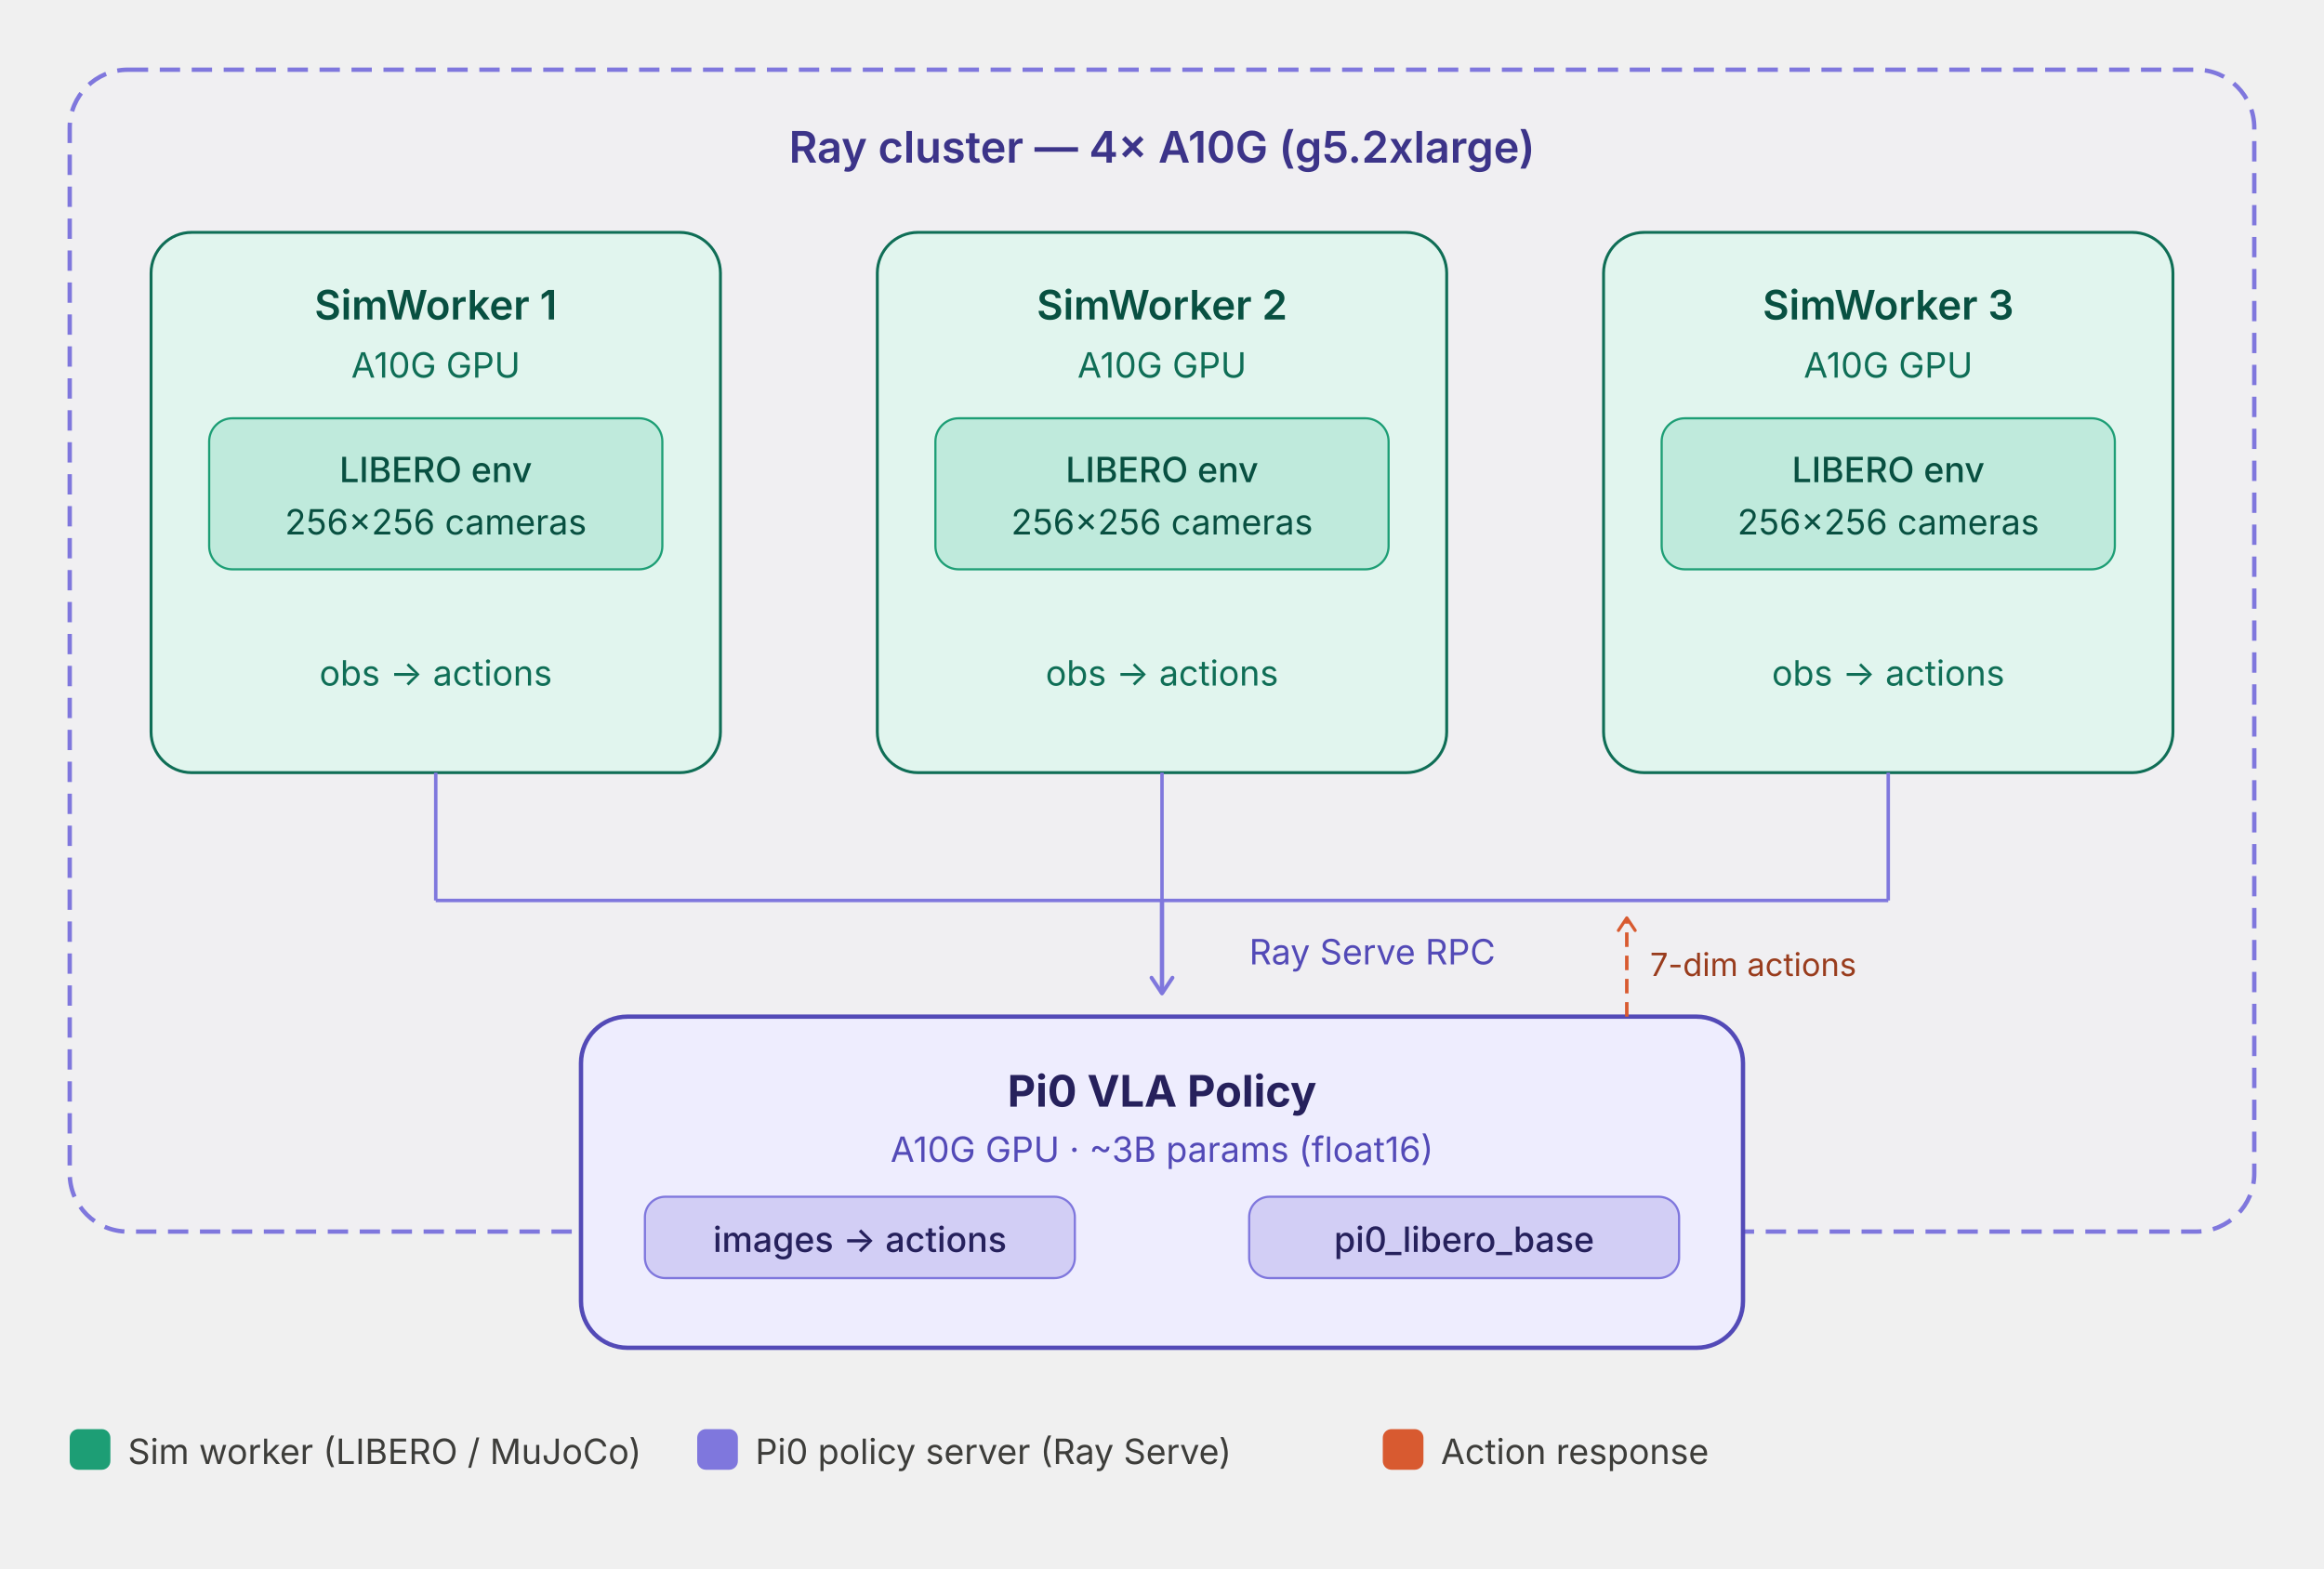
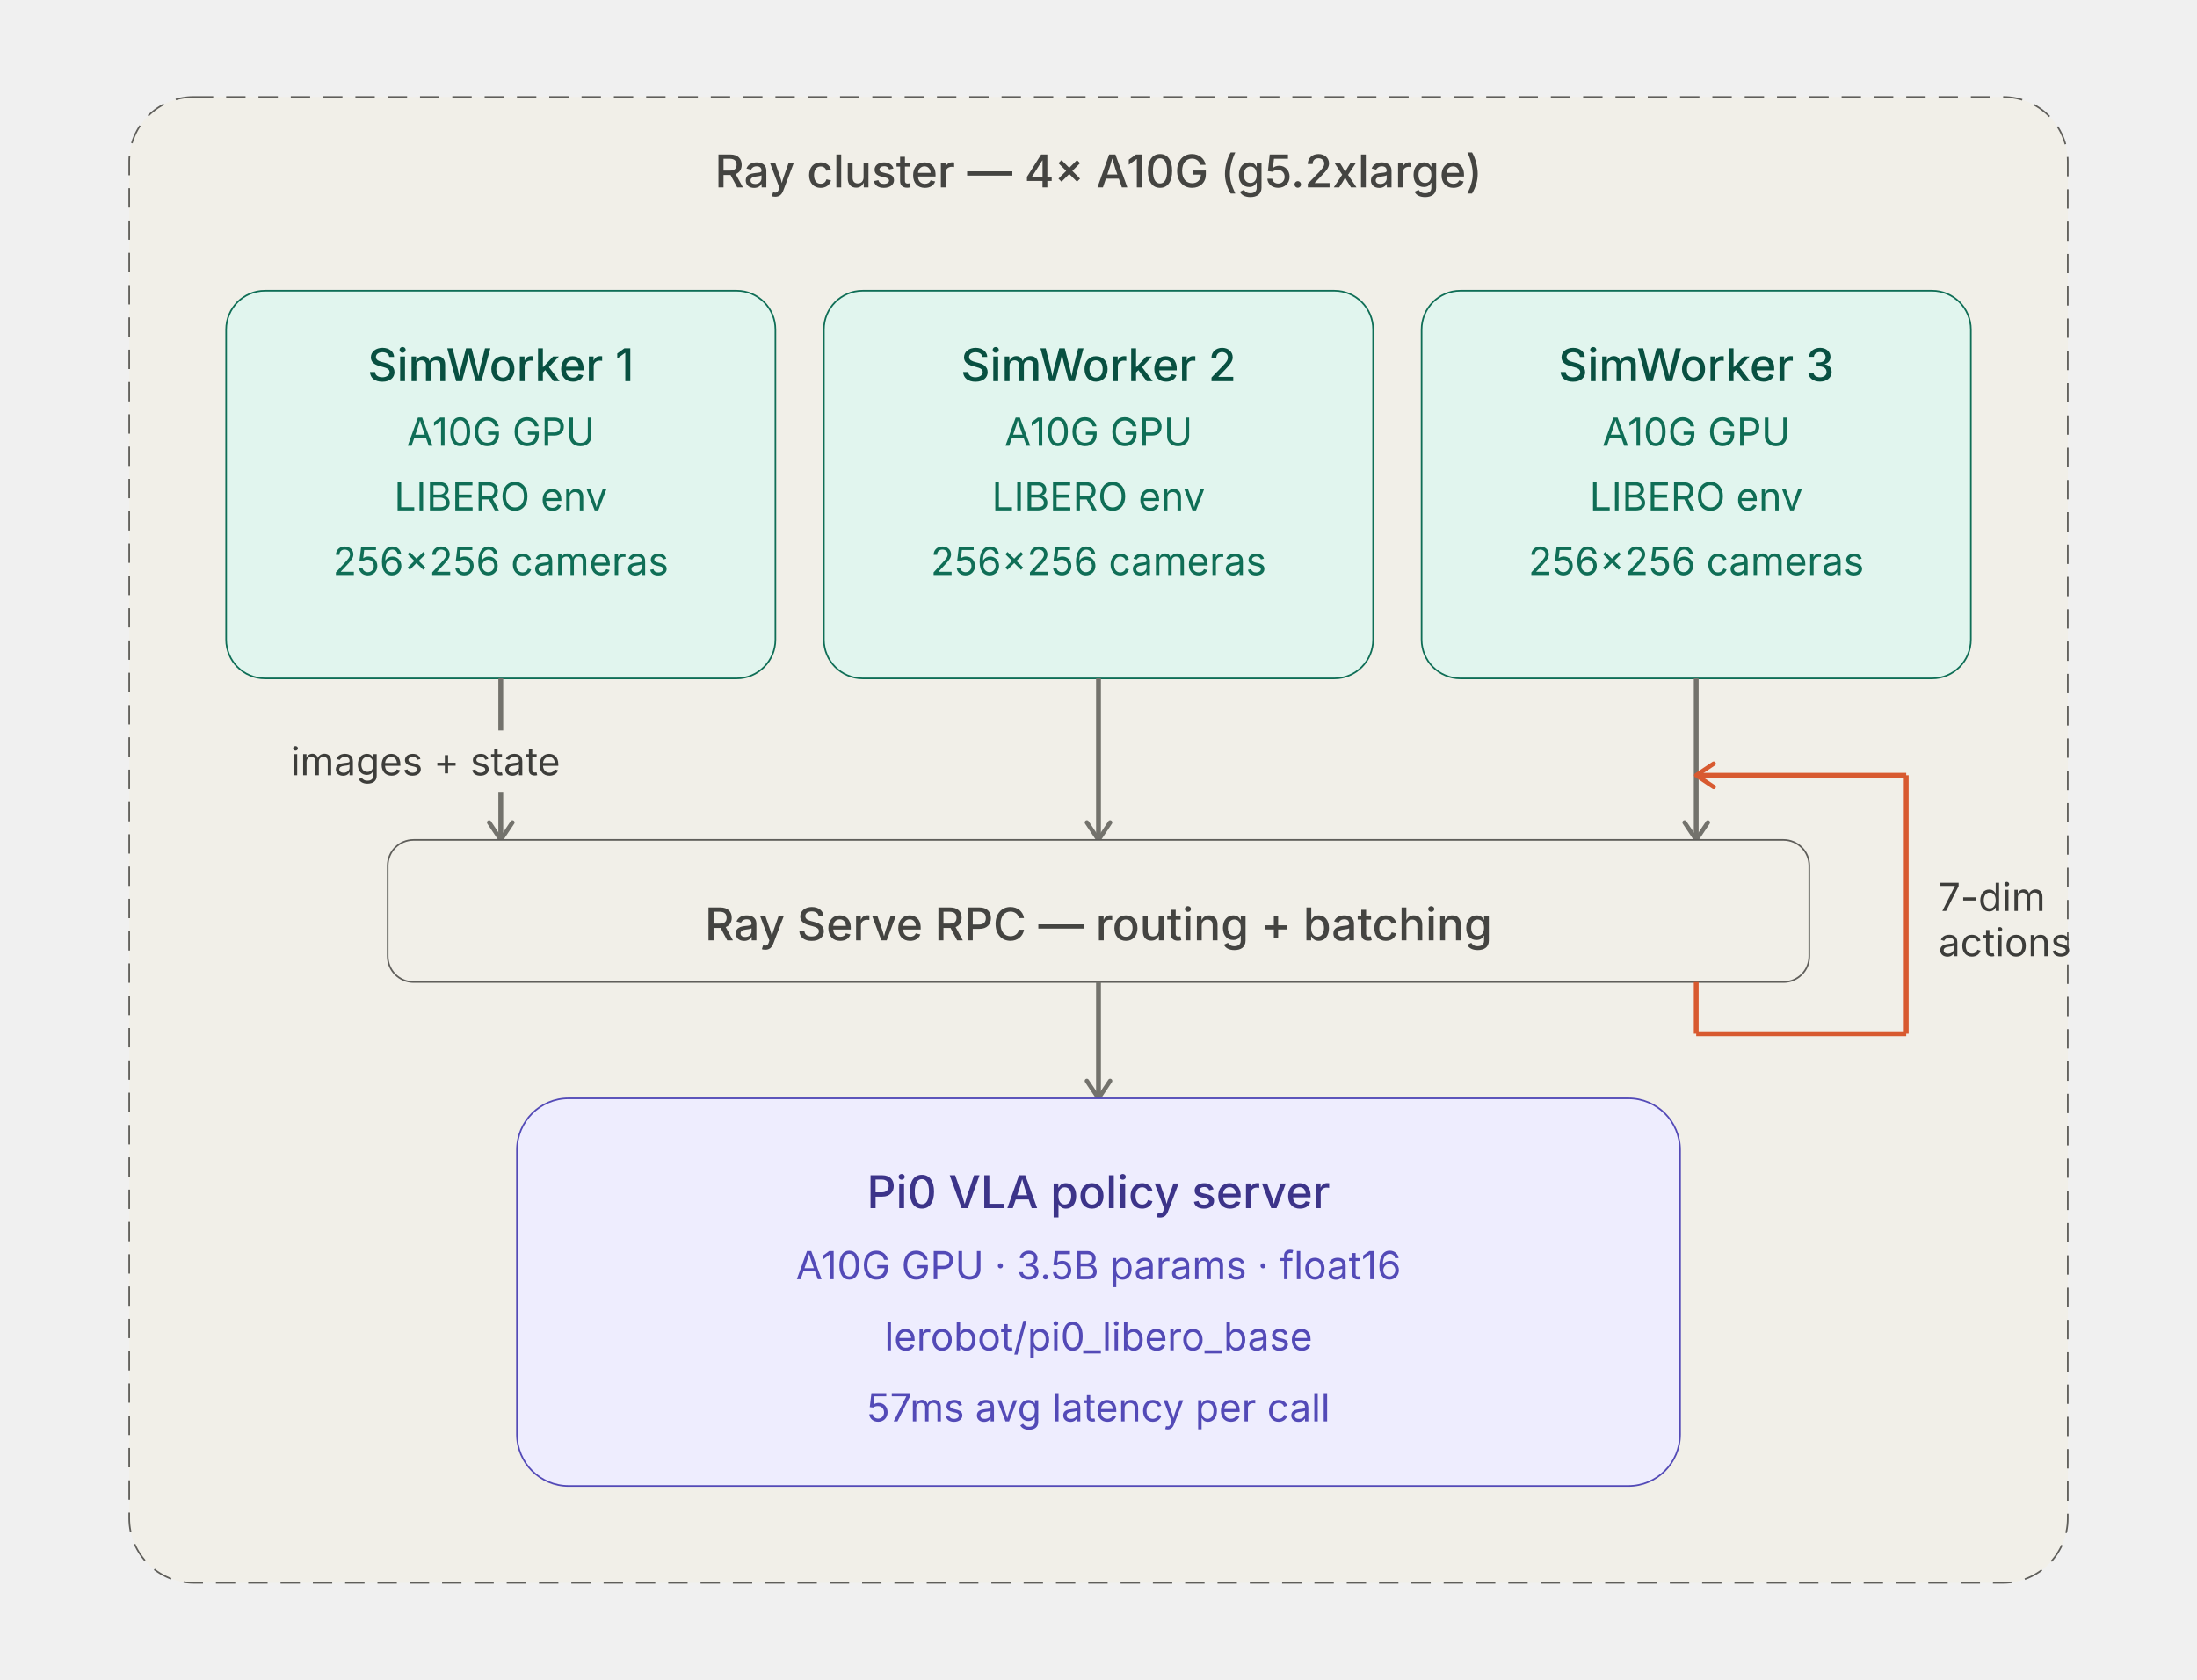
- <svg xmlns="http://www.w3.org/2000/svg" width="800" height="540" viewBox="0 0 800 540">
+ <svg xmlns="http://www.w3.org/2000/svg" width="100%" viewBox="0 0 680 520" role="img" style="">
  <defs>
-     <marker id="arr" viewBox="0 0 10 10" refX="8" refY="5" markerWidth="6" markerHeight="6" orient="auto-start-reverse">
-       <path d="M2 1L8 5L2 9" fill="none" stroke="#7F77DD" stroke-width="1.5" stroke-linecap="round" stroke-linejoin="round" />
+     <marker id="arrow" viewBox="0 0 10 10" refX="8" refY="5" markerWidth="6" markerHeight="6" orient="auto-start-reverse">
+       <path d="M2 1L8 5L2 9" fill="none" stroke="context-stroke" stroke-width="1.5" stroke-linecap="round" stroke-linejoin="round" />
    </marker>
-     <marker id="arr-coral" viewBox="0 0 10 10" refX="8" refY="5" markerWidth="6" markerHeight="6" orient="auto-start-reverse">
-       <path d="M2 1L8 5L2 9" fill="none" stroke="#D85A30" stroke-width="1.5" stroke-linecap="round" stroke-linejoin="round" />
-     </marker>
+     <mask id="imagine-text-gaps-eh5261" maskUnits="userSpaceOnUse">
+       <rect x="0" y="0" width="680" height="520" fill="white" />
+       <rect x="219.394" y="42.25" width="241.213" height="21.5" fill="black" rx="2" />
+       <rect x="110.224" y="102.25" width="89.553" height="21.5" fill="black" rx="2" />
+       <rect x="121.894" y="124.125" width="66.213" height="19" fill="black" rx="2" />
+       <rect x="117.68" y="144.125" width="74.641" height="19" fill="black" rx="2" />
+       <rect x="101.415" y="164.125" width="107.17" height="19" fill="black" rx="2" />
+       <rect x="293.812" y="102.25" width="92.375" height="21.5" fill="black" rx="2" />
+       <rect x="306.894" y="124.125" width="66.213" height="19" fill="black" rx="2" />
+       <rect x="302.68" y="144.125" width="74.641" height="19" fill="black" rx="2" />
+       <rect x="286.415" y="164.125" width="107.17" height="19" fill="black" rx="2" />
+       <rect x="478.969" y="102.25" width="92.062" height="21.5" fill="black" rx="2" />
+       <rect x="491.894" y="124.125" width="66.213" height="19" fill="black" rx="2" />
+       <rect x="487.68" y="144.125" width="74.641" height="19" fill="black" rx="2" />
+       <rect x="471.415" y="164.125" width="107.17" height="19" fill="black" rx="2" />
+       <rect x="86" y="226.125" width="89.602" height="19" fill="black" rx="2" />
+       <rect x="216.288" y="275.25" width="247.424" height="21.5" fill="black" rx="2" />
+       <rect x="265.287" y="358.25" width="149.426" height="21.5" fill="black" rx="2" />
+       <rect x="245.941" y="382.125" width="188.117" height="19" fill="black" rx="2" />
+       <rect x="268.964" y="404.125" width="142.072" height="19" fill="black" rx="2" />
+       <rect x="266.522" y="426.125" width="146.955" height="19" fill="black" rx="2" />
+       <rect x="596" y="268.125" width="39.631" height="19" fill="black" rx="2" />
+       <rect x="596" y="282.125" width="49.396" height="19" fill="black" rx="2" />
+     </mask>
  </defs>
-   <rect x="24" y="24" width="752" height="400" rx="20" fill="#EEEDFE" fill-opacity="0.18" stroke="#7F77DD" stroke-width="1.5" stroke-dasharray="7 4" />
-   <text x="400" y="56" text-anchor="middle" font-family="system-ui, -apple-system, sans-serif" font-size="15" font-weight="600" fill="#3C3489">
-     Ray cluster — 4× A10G (g5.2xlarge)
-   </text>
-   <rect x="52" y="80" width="196" height="186" rx="14" fill="#E1F5EE" stroke="#0F6E56" stroke-width="1" />
-   <text x="150" y="110" text-anchor="middle" font-family="system-ui, -apple-system, sans-serif" font-size="14" font-weight="600" fill="#085041">SimWorker 1</text>
-   <text x="150" y="130" text-anchor="middle" font-family="system-ui, -apple-system, sans-serif" font-size="12" fill="#0F6E56">A10G GPU</text>
-   <rect x="72" y="144" width="156" height="52" rx="8" fill="#9FE1CB" fill-opacity="0.5" stroke="#1D9E75" stroke-width="0.75" />
-   <text x="150" y="166" text-anchor="middle" font-family="system-ui, -apple-system, sans-serif" font-size="12" font-weight="500" fill="#085041">LIBERO env</text>
-   <text x="150" y="184" text-anchor="middle" font-family="system-ui, -apple-system, sans-serif" font-size="12" fill="#085041">256×256 cameras</text>
-   <text x="150" y="236" text-anchor="middle" font-family="system-ui, -apple-system, sans-serif" font-size="12" fill="#0F6E56">obs → actions</text>
-   <rect x="302" y="80" width="196" height="186" rx="14" fill="#E1F5EE" stroke="#0F6E56" stroke-width="1" />
-   <text x="400" y="110" text-anchor="middle" font-family="system-ui, -apple-system, sans-serif" font-size="14" font-weight="600" fill="#085041">SimWorker 2</text>
-   <text x="400" y="130" text-anchor="middle" font-family="system-ui, -apple-system, sans-serif" font-size="12" fill="#0F6E56">A10G GPU</text>
-   <rect x="322" y="144" width="156" height="52" rx="8" fill="#9FE1CB" fill-opacity="0.5" stroke="#1D9E75" stroke-width="0.75" />
-   <text x="400" y="166" text-anchor="middle" font-family="system-ui, -apple-system, sans-serif" font-size="12" font-weight="500" fill="#085041">LIBERO env</text>
-   <text x="400" y="184" text-anchor="middle" font-family="system-ui, -apple-system, sans-serif" font-size="12" fill="#085041">256×256 cameras</text>
-   <text x="400" y="236" text-anchor="middle" font-family="system-ui, -apple-system, sans-serif" font-size="12" fill="#0F6E56">obs → actions</text>
-   <rect x="552" y="80" width="196" height="186" rx="14" fill="#E1F5EE" stroke="#0F6E56" stroke-width="1" />
-   <text x="650" y="110" text-anchor="middle" font-family="system-ui, -apple-system, sans-serif" font-size="14" font-weight="600" fill="#085041">SimWorker 3</text>
-   <text x="650" y="130" text-anchor="middle" font-family="system-ui, -apple-system, sans-serif" font-size="12" fill="#0F6E56">A10G GPU</text>
-   <rect x="572" y="144" width="156" height="52" rx="8" fill="#9FE1CB" fill-opacity="0.5" stroke="#1D9E75" stroke-width="0.75" />
-   <text x="650" y="166" text-anchor="middle" font-family="system-ui, -apple-system, sans-serif" font-size="12" font-weight="500" fill="#085041">LIBERO env</text>
-   <text x="650" y="184" text-anchor="middle" font-family="system-ui, -apple-system, sans-serif" font-size="12" fill="#085041">256×256 cameras</text>
-   <text x="650" y="236" text-anchor="middle" font-family="system-ui, -apple-system, sans-serif" font-size="12" fill="#0F6E56">obs → actions</text>
-   <line x1="150" y1="266" x2="150" y2="310" stroke="#7F77DD" stroke-width="1.2" />
-   <line x1="400" y1="266" x2="400" y2="310" stroke="#7F77DD" stroke-width="1.2" />
-   <line x1="650" y1="266" x2="650" y2="310" stroke="#7F77DD" stroke-width="1.2" />
-   <line x1="150" y1="310" x2="650" y2="310" stroke="#7F77DD" stroke-width="1.2" />
-   <line x1="400" y1="310" x2="400" y2="342" stroke="#7F77DD" stroke-width="1.5" marker-end="url(#arr)" />
-   <text x="430" y="332" text-anchor="start" font-family="system-ui, -apple-system, sans-serif" font-size="12" fill="#534AB7">Ray Serve RPC</text>
-   <rect x="200" y="350" width="400" height="114" rx="16" fill="#EEEDFE" stroke="#534AB7" stroke-width="1.5" />
-   <text x="400" y="381" text-anchor="middle" font-family="system-ui, -apple-system, sans-serif" font-size="15" font-weight="700" fill="#26215C">Pi0 VLA Policy</text>
-   <text x="400" y="400" text-anchor="middle" font-family="system-ui, -apple-system, sans-serif" font-size="12" fill="#534AB7">A10G GPU · ~3B params (float16)</text>
-   <rect x="222" y="412" width="148" height="28" rx="7" fill="#AFA9EC" fill-opacity="0.45" stroke="#7F77DD" stroke-width="0.75" />
-   <text x="296" y="431" text-anchor="middle" font-family="system-ui, -apple-system, sans-serif" font-size="12" font-weight="500" fill="#26215C">images → actions</text>
-   <rect x="430" y="412" width="148" height="28" rx="7" fill="#AFA9EC" fill-opacity="0.45" stroke="#7F77DD" stroke-width="0.75" />
-   <text x="504" y="431" text-anchor="middle" font-family="system-ui, -apple-system, sans-serif" font-size="12" font-weight="500" fill="#26215C">pi0_libero_base</text>
-   <line x1="560" y1="350" x2="560" y2="316" stroke="#D85A30" stroke-width="1.2" stroke-dasharray="5 3" marker-end="url(#arr-coral)" />
-   <text x="568" y="336" text-anchor="start" font-family="system-ui, -apple-system, sans-serif" font-size="11" fill="#993C1D">7-dim actions</text>
-   <rect x="24" y="492" width="14" height="14" rx="3" fill="#1D9E75" />
-   <text x="44" y="504" font-family="system-ui, -apple-system, sans-serif" font-size="12" fill="#3d3d3a">Sim worker (LIBERO / MuJoCo)</text>
-   <rect x="240" y="492" width="14" height="14" rx="3" fill="#7F77DD" />
-   <text x="260" y="504" font-family="system-ui, -apple-system, sans-serif" font-size="12" fill="#3d3d3a">Pi0 policy server (Ray Serve)</text>
-   <rect x="476" y="492" width="14" height="14" rx="3" fill="#D85A30" />
-   <text x="496" y="504" font-family="system-ui, -apple-system, sans-serif" font-size="12" fill="#3d3d3a">Action response</text>
+   <g style="fill:rgb(0, 0, 0);stroke:none;color:rgb(0, 0, 0);stroke-width:1px;stroke-linecap:butt;stroke-linejoin:miter;opacity:1;font-family:&quot;Anthropic Sans&quot;, -apple-system, &quot;system-ui&quot;, &quot;Segoe UI&quot;, sans-serif;font-size:16px;font-weight:400;text-anchor:start;dominant-baseline:auto">
+     <rect x="40" y="30" width="600" height="460" rx="20" stroke-width="0.5" stroke-dasharray="6 4" style="fill:rgb(241, 239, 232);stroke:rgb(95, 94, 90);color:rgb(0, 0, 0);stroke-width:0.5px;stroke-dasharray:6px, 4px;stroke-linecap:butt;stroke-linejoin:miter;opacity:1;font-family:&quot;Anthropic Sans&quot;, -apple-system, &quot;system-ui&quot;, &quot;Segoe UI&quot;, sans-serif;font-size:16px;font-weight:400;text-anchor:start;dominant-baseline:auto" />
+     <text x="340" y="58" text-anchor="middle" style="fill:rgb(68, 68, 65);stroke:none;color:rgb(0, 0, 0);stroke-width:1px;stroke-linecap:butt;stroke-linejoin:miter;opacity:1;font-family:&quot;Anthropic Sans&quot;, -apple-system, &quot;system-ui&quot;, &quot;Segoe UI&quot;, sans-serif;font-size:14px;font-weight:500;text-anchor:middle;dominant-baseline:auto">Ray cluster — 4× A10G (g5.2xlarge)</text>
+   </g>
+   <g style="fill:rgb(0, 0, 0);stroke:none;color:rgb(0, 0, 0);stroke-width:1px;stroke-linecap:butt;stroke-linejoin:miter;opacity:1;font-family:&quot;Anthropic Sans&quot;, -apple-system, &quot;system-ui&quot;, &quot;Segoe UI&quot;, sans-serif;font-size:16px;font-weight:400;text-anchor:start;dominant-baseline:auto">
+     <rect x="70" y="90" width="170" height="120" rx="12" stroke-width="0.5" style="fill:rgb(225, 245, 238);stroke:rgb(15, 110, 86);color:rgb(0, 0, 0);stroke-width:0.5px;stroke-linecap:butt;stroke-linejoin:miter;opacity:1;font-family:&quot;Anthropic Sans&quot;, -apple-system, &quot;system-ui&quot;, &quot;Segoe UI&quot;, sans-serif;font-size:16px;font-weight:400;text-anchor:start;dominant-baseline:auto" />
+     <text x="155" y="118" text-anchor="middle" style="fill:rgb(8, 80, 65);stroke:none;color:rgb(0, 0, 0);stroke-width:1px;stroke-linecap:butt;stroke-linejoin:miter;opacity:1;font-family:&quot;Anthropic Sans&quot;, -apple-system, &quot;system-ui&quot;, &quot;Segoe UI&quot;, sans-serif;font-size:14px;font-weight:500;text-anchor:middle;dominant-baseline:auto">SimWorker 1</text>
+     <text x="155" y="138" text-anchor="middle" style="fill:rgb(15, 110, 86);stroke:none;color:rgb(0, 0, 0);stroke-width:1px;stroke-linecap:butt;stroke-linejoin:miter;opacity:1;font-family:&quot;Anthropic Sans&quot;, -apple-system, &quot;system-ui&quot;, &quot;Segoe UI&quot;, sans-serif;font-size:12px;font-weight:400;text-anchor:middle;dominant-baseline:auto">A10G GPU</text>
+     <text x="155" y="158" text-anchor="middle" style="fill:rgb(15, 110, 86);stroke:none;color:rgb(0, 0, 0);stroke-width:1px;stroke-linecap:butt;stroke-linejoin:miter;opacity:1;font-family:&quot;Anthropic Sans&quot;, -apple-system, &quot;system-ui&quot;, &quot;Segoe UI&quot;, sans-serif;font-size:12px;font-weight:400;text-anchor:middle;dominant-baseline:auto">LIBERO env</text>
+     <text x="155" y="178" text-anchor="middle" style="fill:rgb(15, 110, 86);stroke:none;color:rgb(0, 0, 0);stroke-width:1px;stroke-linecap:butt;stroke-linejoin:miter;opacity:1;font-family:&quot;Anthropic Sans&quot;, -apple-system, &quot;system-ui&quot;, &quot;Segoe UI&quot;, sans-serif;font-size:12px;font-weight:400;text-anchor:middle;dominant-baseline:auto">256×256 cameras</text>
+   </g>
+   <g style="fill:rgb(0, 0, 0);stroke:none;color:rgb(0, 0, 0);stroke-width:1px;stroke-linecap:butt;stroke-linejoin:miter;opacity:1;font-family:&quot;Anthropic Sans&quot;, -apple-system, &quot;system-ui&quot;, &quot;Segoe UI&quot;, sans-serif;font-size:16px;font-weight:400;text-anchor:start;dominant-baseline:auto">
+     <rect x="255" y="90" width="170" height="120" rx="12" stroke-width="0.5" style="fill:rgb(225, 245, 238);stroke:rgb(15, 110, 86);color:rgb(0, 0, 0);stroke-width:0.5px;stroke-linecap:butt;stroke-linejoin:miter;opacity:1;font-family:&quot;Anthropic Sans&quot;, -apple-system, &quot;system-ui&quot;, &quot;Segoe UI&quot;, sans-serif;font-size:16px;font-weight:400;text-anchor:start;dominant-baseline:auto" />
+     <text x="340" y="118" text-anchor="middle" style="fill:rgb(8, 80, 65);stroke:none;color:rgb(0, 0, 0);stroke-width:1px;stroke-linecap:butt;stroke-linejoin:miter;opacity:1;font-family:&quot;Anthropic Sans&quot;, -apple-system, &quot;system-ui&quot;, &quot;Segoe UI&quot;, sans-serif;font-size:14px;font-weight:500;text-anchor:middle;dominant-baseline:auto">SimWorker 2</text>
+     <text x="340" y="138" text-anchor="middle" style="fill:rgb(15, 110, 86);stroke:none;color:rgb(0, 0, 0);stroke-width:1px;stroke-linecap:butt;stroke-linejoin:miter;opacity:1;font-family:&quot;Anthropic Sans&quot;, -apple-system, &quot;system-ui&quot;, &quot;Segoe UI&quot;, sans-serif;font-size:12px;font-weight:400;text-anchor:middle;dominant-baseline:auto">A10G GPU</text>
+     <text x="340" y="158" text-anchor="middle" style="fill:rgb(15, 110, 86);stroke:none;color:rgb(0, 0, 0);stroke-width:1px;stroke-linecap:butt;stroke-linejoin:miter;opacity:1;font-family:&quot;Anthropic Sans&quot;, -apple-system, &quot;system-ui&quot;, &quot;Segoe UI&quot;, sans-serif;font-size:12px;font-weight:400;text-anchor:middle;dominant-baseline:auto">LIBERO env</text>
+     <text x="340" y="178" text-anchor="middle" style="fill:rgb(15, 110, 86);stroke:none;color:rgb(0, 0, 0);stroke-width:1px;stroke-linecap:butt;stroke-linejoin:miter;opacity:1;font-family:&quot;Anthropic Sans&quot;, -apple-system, &quot;system-ui&quot;, &quot;Segoe UI&quot;, sans-serif;font-size:12px;font-weight:400;text-anchor:middle;dominant-baseline:auto">256×256 cameras</text>
+   </g>
+   <g style="fill:rgb(0, 0, 0);stroke:none;color:rgb(0, 0, 0);stroke-width:1px;stroke-linecap:butt;stroke-linejoin:miter;opacity:1;font-family:&quot;Anthropic Sans&quot;, -apple-system, &quot;system-ui&quot;, &quot;Segoe UI&quot;, sans-serif;font-size:16px;font-weight:400;text-anchor:start;dominant-baseline:auto">
+     <rect x="440" y="90" width="170" height="120" rx="12" stroke-width="0.5" style="fill:rgb(225, 245, 238);stroke:rgb(15, 110, 86);color:rgb(0, 0, 0);stroke-width:0.5px;stroke-linecap:butt;stroke-linejoin:miter;opacity:1;font-family:&quot;Anthropic Sans&quot;, -apple-system, &quot;system-ui&quot;, &quot;Segoe UI&quot;, sans-serif;font-size:16px;font-weight:400;text-anchor:start;dominant-baseline:auto" />
+     <text x="525" y="118" text-anchor="middle" style="fill:rgb(8, 80, 65);stroke:none;color:rgb(0, 0, 0);stroke-width:1px;stroke-linecap:butt;stroke-linejoin:miter;opacity:1;font-family:&quot;Anthropic Sans&quot;, -apple-system, &quot;system-ui&quot;, &quot;Segoe UI&quot;, sans-serif;font-size:14px;font-weight:500;text-anchor:middle;dominant-baseline:auto">SimWorker 3</text>
+     <text x="525" y="138" text-anchor="middle" style="fill:rgb(15, 110, 86);stroke:none;color:rgb(0, 0, 0);stroke-width:1px;stroke-linecap:butt;stroke-linejoin:miter;opacity:1;font-family:&quot;Anthropic Sans&quot;, -apple-system, &quot;system-ui&quot;, &quot;Segoe UI&quot;, sans-serif;font-size:12px;font-weight:400;text-anchor:middle;dominant-baseline:auto">A10G GPU</text>
+     <text x="525" y="158" text-anchor="middle" style="fill:rgb(15, 110, 86);stroke:none;color:rgb(0, 0, 0);stroke-width:1px;stroke-linecap:butt;stroke-linejoin:miter;opacity:1;font-family:&quot;Anthropic Sans&quot;, -apple-system, &quot;system-ui&quot;, &quot;Segoe UI&quot;, sans-serif;font-size:12px;font-weight:400;text-anchor:middle;dominant-baseline:auto">LIBERO env</text>
+     <text x="525" y="178" text-anchor="middle" style="fill:rgb(15, 110, 86);stroke:none;color:rgb(0, 0, 0);stroke-width:1px;stroke-linecap:butt;stroke-linejoin:miter;opacity:1;font-family:&quot;Anthropic Sans&quot;, -apple-system, &quot;system-ui&quot;, &quot;Segoe UI&quot;, sans-serif;font-size:12px;font-weight:400;text-anchor:middle;dominant-baseline:auto">256×256 cameras</text>
+   </g>
+   <line x1="155" y1="210" x2="155" y2="260" marker-end="url(#arrow)" mask="url(#imagine-text-gaps-eh5261)" style="fill:none;stroke:rgb(115, 114, 108);color:rgb(0, 0, 0);stroke-width:1.5px;stroke-linecap:butt;stroke-linejoin:miter;opacity:1;font-family:&quot;Anthropic Sans&quot;, -apple-system, &quot;system-ui&quot;, &quot;Segoe UI&quot;, sans-serif;font-size:16px;font-weight:400;text-anchor:start;dominant-baseline:auto" />
+   <line x1="340" y1="210" x2="340" y2="260" marker-end="url(#arrow)" style="fill:none;stroke:rgb(115, 114, 108);color:rgb(0, 0, 0);stroke-width:1.5px;stroke-linecap:butt;stroke-linejoin:miter;opacity:1;font-family:&quot;Anthropic Sans&quot;, -apple-system, &quot;system-ui&quot;, &quot;Segoe UI&quot;, sans-serif;font-size:16px;font-weight:400;text-anchor:start;dominant-baseline:auto" />
+   <line x1="525" y1="210" x2="525" y2="260" marker-end="url(#arrow)" style="fill:none;stroke:rgb(115, 114, 108);color:rgb(0, 0, 0);stroke-width:1.5px;stroke-linecap:butt;stroke-linejoin:miter;opacity:1;font-family:&quot;Anthropic Sans&quot;, -apple-system, &quot;system-ui&quot;, &quot;Segoe UI&quot;, sans-serif;font-size:16px;font-weight:400;text-anchor:start;dominant-baseline:auto" />
+   <text x="90" y="240" text-anchor="start" style="fill:rgb(61, 61, 58);stroke:none;color:rgb(0, 0, 0);stroke-width:1px;stroke-linecap:butt;stroke-linejoin:miter;opacity:1;font-family:&quot;Anthropic Sans&quot;, -apple-system, &quot;system-ui&quot;, &quot;Segoe UI&quot;, sans-serif;font-size:12px;font-weight:400;text-anchor:start;dominant-baseline:auto">images + state</text>
+   <g style="fill:rgb(0, 0, 0);stroke:none;color:rgb(0, 0, 0);stroke-width:1px;stroke-linecap:butt;stroke-linejoin:miter;opacity:1;font-family:&quot;Anthropic Sans&quot;, -apple-system, &quot;system-ui&quot;, &quot;Segoe UI&quot;, sans-serif;font-size:16px;font-weight:400;text-anchor:start;dominant-baseline:auto">
+     <rect x="120" y="260" width="440" height="44" rx="8" stroke-width="0.5" style="fill:rgb(241, 239, 232);stroke:rgb(95, 94, 90);color:rgb(0, 0, 0);stroke-width:0.5px;stroke-linecap:butt;stroke-linejoin:miter;opacity:1;font-family:&quot;Anthropic Sans&quot;, -apple-system, &quot;system-ui&quot;, &quot;Segoe UI&quot;, sans-serif;font-size:16px;font-weight:400;text-anchor:start;dominant-baseline:auto" />
+     <text x="340" y="286" text-anchor="middle" dominant-baseline="central" style="fill:rgb(68, 68, 65);stroke:none;color:rgb(0, 0, 0);stroke-width:1px;stroke-linecap:butt;stroke-linejoin:miter;opacity:1;font-family:&quot;Anthropic Sans&quot;, -apple-system, &quot;system-ui&quot;, &quot;Segoe UI&quot;, sans-serif;font-size:14px;font-weight:500;text-anchor:middle;dominant-baseline:central">Ray Serve RPC — routing + batching</text>
+   </g>
+   <line x1="340" y1="304" x2="340" y2="340" marker-end="url(#arrow)" style="fill:none;stroke:rgb(115, 114, 108);color:rgb(0, 0, 0);stroke-width:1.5px;stroke-linecap:butt;stroke-linejoin:miter;opacity:1;font-family:&quot;Anthropic Sans&quot;, -apple-system, &quot;system-ui&quot;, &quot;Segoe UI&quot;, sans-serif;font-size:16px;font-weight:400;text-anchor:start;dominant-baseline:auto" />
+   <g style="fill:rgb(0, 0, 0);stroke:none;color:rgb(0, 0, 0);stroke-width:1px;stroke-linecap:butt;stroke-linejoin:miter;opacity:1;font-family:&quot;Anthropic Sans&quot;, -apple-system, &quot;system-ui&quot;, &quot;Segoe UI&quot;, sans-serif;font-size:16px;font-weight:400;text-anchor:start;dominant-baseline:auto">
+     <rect x="160" y="340" width="360" height="120" rx="16" stroke-width="0.5" style="fill:rgb(238, 237, 254);stroke:rgb(83, 74, 183);color:rgb(0, 0, 0);stroke-width:0.5px;stroke-linecap:butt;stroke-linejoin:miter;opacity:1;font-family:&quot;Anthropic Sans&quot;, -apple-system, &quot;system-ui&quot;, &quot;Segoe UI&quot;, sans-serif;font-size:16px;font-weight:400;text-anchor:start;dominant-baseline:auto" />
+     <text x="340" y="374" text-anchor="middle" style="fill:rgb(60, 52, 137);stroke:none;color:rgb(0, 0, 0);stroke-width:1px;stroke-linecap:butt;stroke-linejoin:miter;opacity:1;font-family:&quot;Anthropic Sans&quot;, -apple-system, &quot;system-ui&quot;, &quot;Segoe UI&quot;, sans-serif;font-size:14px;font-weight:500;text-anchor:middle;dominant-baseline:auto">Pi0 VLA policy server</text>
+     <text x="340" y="396" text-anchor="middle" style="fill:rgb(83, 74, 183);stroke:none;color:rgb(0, 0, 0);stroke-width:1px;stroke-linecap:butt;stroke-linejoin:miter;opacity:1;font-family:&quot;Anthropic Sans&quot;, -apple-system, &quot;system-ui&quot;, &quot;Segoe UI&quot;, sans-serif;font-size:12px;font-weight:400;text-anchor:middle;dominant-baseline:auto">A10G GPU · 3.5B params · float16</text>
+     <text x="340" y="418" text-anchor="middle" style="fill:rgb(83, 74, 183);stroke:none;color:rgb(0, 0, 0);stroke-width:1px;stroke-linecap:butt;stroke-linejoin:miter;opacity:1;font-family:&quot;Anthropic Sans&quot;, -apple-system, &quot;system-ui&quot;, &quot;Segoe UI&quot;, sans-serif;font-size:12px;font-weight:400;text-anchor:middle;dominant-baseline:auto">lerobot/pi0_libero_base</text>
+     <text x="340" y="440" text-anchor="middle" style="fill:rgb(83, 74, 183);stroke:none;color:rgb(0, 0, 0);stroke-width:1px;stroke-linecap:butt;stroke-linejoin:miter;opacity:1;font-family:&quot;Anthropic Sans&quot;, -apple-system, &quot;system-ui&quot;, &quot;Segoe UI&quot;, sans-serif;font-size:12px;font-weight:400;text-anchor:middle;dominant-baseline:auto">57ms avg latency per call</text>
+   </g>
+   <line x1="525" y1="304" x2="525" y2="320" stroke="#D85A30" stroke-width="1.5" fill="none" style="fill:none;stroke:rgb(216, 90, 48);color:rgb(0, 0, 0);stroke-width:1.5px;stroke-linecap:butt;stroke-linejoin:miter;opacity:1;font-family:&quot;Anthropic Sans&quot;, -apple-system, &quot;system-ui&quot;, &quot;Segoe UI&quot;, sans-serif;font-size:16px;font-weight:400;text-anchor:start;dominant-baseline:auto" />
+   <line x1="525" y1="320" x2="590" y2="320" stroke="#D85A30" stroke-width="1.5" fill="none" style="fill:none;stroke:rgb(216, 90, 48);color:rgb(0, 0, 0);stroke-width:1.5px;stroke-linecap:butt;stroke-linejoin:miter;opacity:1;font-family:&quot;Anthropic Sans&quot;, -apple-system, &quot;system-ui&quot;, &quot;Segoe UI&quot;, sans-serif;font-size:16px;font-weight:400;text-anchor:start;dominant-baseline:auto" />
+   <line x1="590" y1="320" x2="590" y2="240" stroke="#D85A30" stroke-width="1.5" fill="none" style="fill:none;stroke:rgb(216, 90, 48);color:rgb(0, 0, 0);stroke-width:1.5px;stroke-linecap:butt;stroke-linejoin:miter;opacity:1;font-family:&quot;Anthropic Sans&quot;, -apple-system, &quot;system-ui&quot;, &quot;Segoe UI&quot;, sans-serif;font-size:16px;font-weight:400;text-anchor:start;dominant-baseline:auto" />
+   <line x1="590" y1="240" x2="525" y2="240" stroke="#D85A30" stroke-width="1.5" fill="none" marker-end="url(#arrow)" style="fill:none;stroke:rgb(216, 90, 48);color:rgb(0, 0, 0);stroke-width:1.5px;stroke-linecap:butt;stroke-linejoin:miter;opacity:1;font-family:&quot;Anthropic Sans&quot;, -apple-system, &quot;system-ui&quot;, &quot;Segoe UI&quot;, sans-serif;font-size:16px;font-weight:400;text-anchor:start;dominant-baseline:auto" />
+   <text x="600" y="282" text-anchor="start" fill="#D85A30" style="fill:rgb(61, 61, 58);stroke:none;color:rgb(0, 0, 0);stroke-width:1px;stroke-linecap:butt;stroke-linejoin:miter;opacity:1;font-family:&quot;Anthropic Sans&quot;, -apple-system, &quot;system-ui&quot;, &quot;Segoe UI&quot;, sans-serif;font-size:12px;font-weight:400;text-anchor:start;dominant-baseline:auto">7-dim</text>
+   <text x="600" y="296" text-anchor="start" fill="#D85A30" style="fill:rgb(61, 61, 58);stroke:none;color:rgb(0, 0, 0);stroke-width:1px;stroke-linecap:butt;stroke-linejoin:miter;opacity:1;font-family:&quot;Anthropic Sans&quot;, -apple-system, &quot;system-ui&quot;, &quot;Segoe UI&quot;, sans-serif;font-size:12px;font-weight:400;text-anchor:start;dominant-baseline:auto">actions</text>
</svg>
